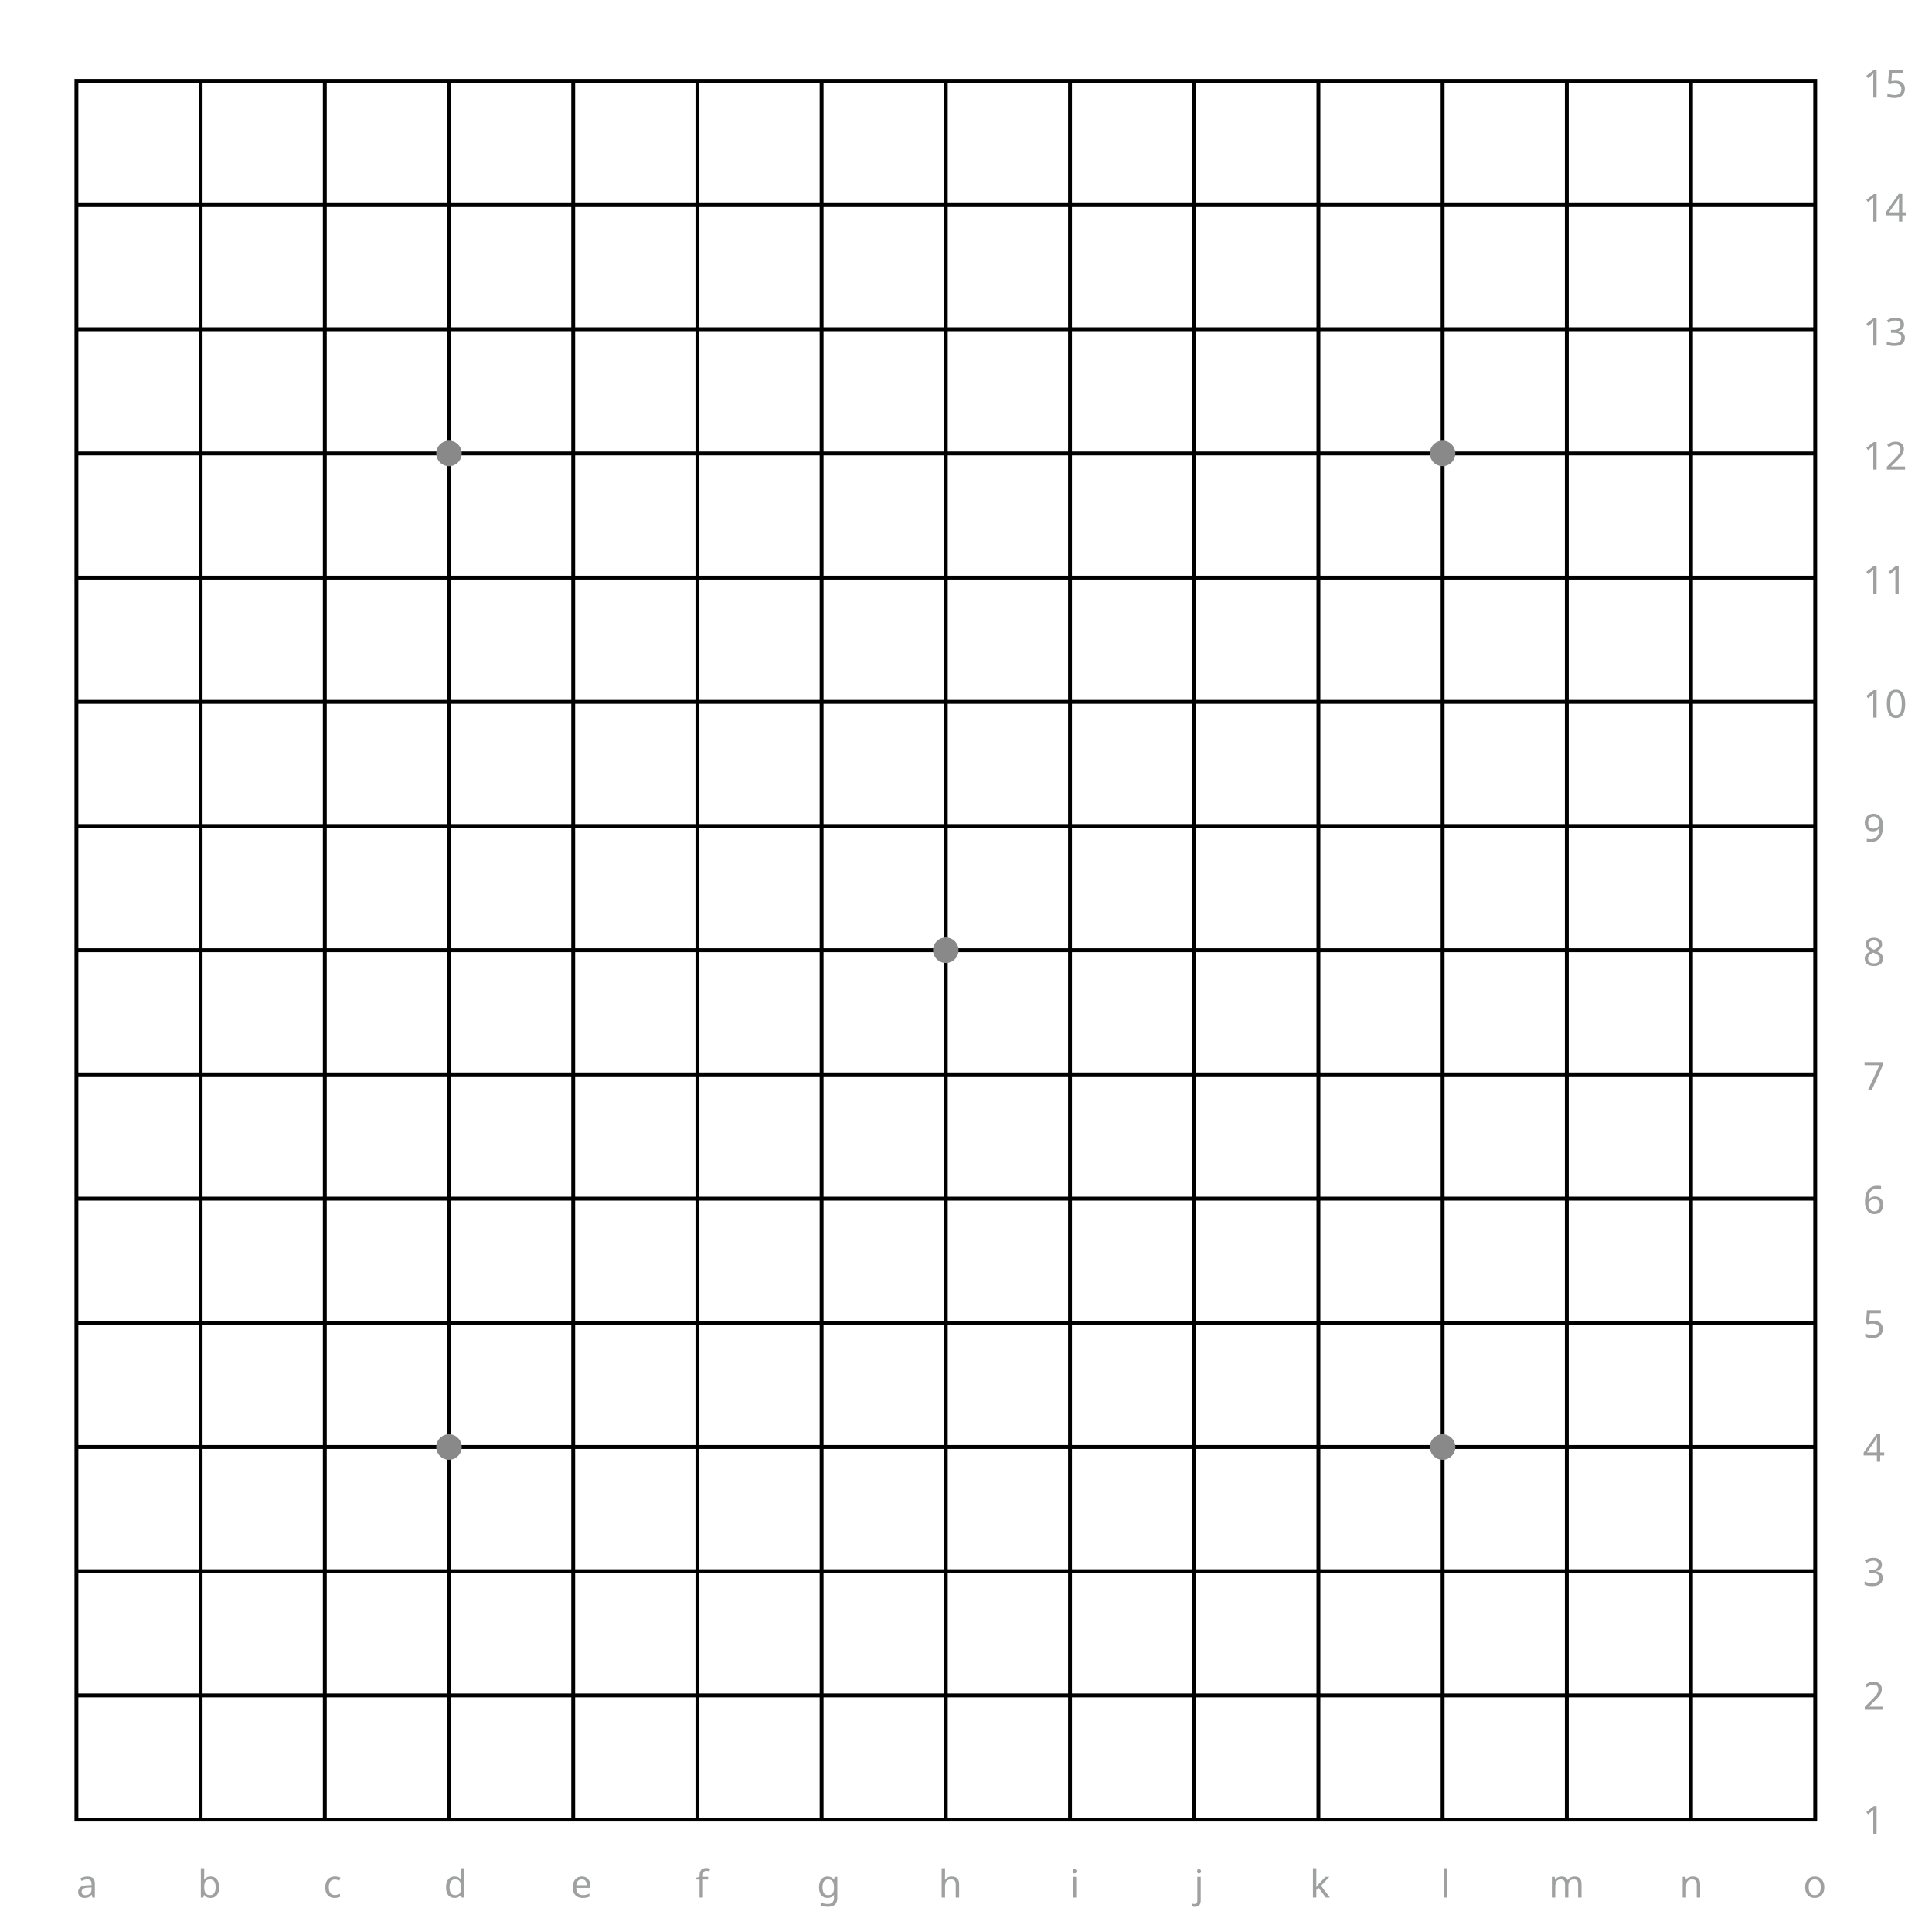
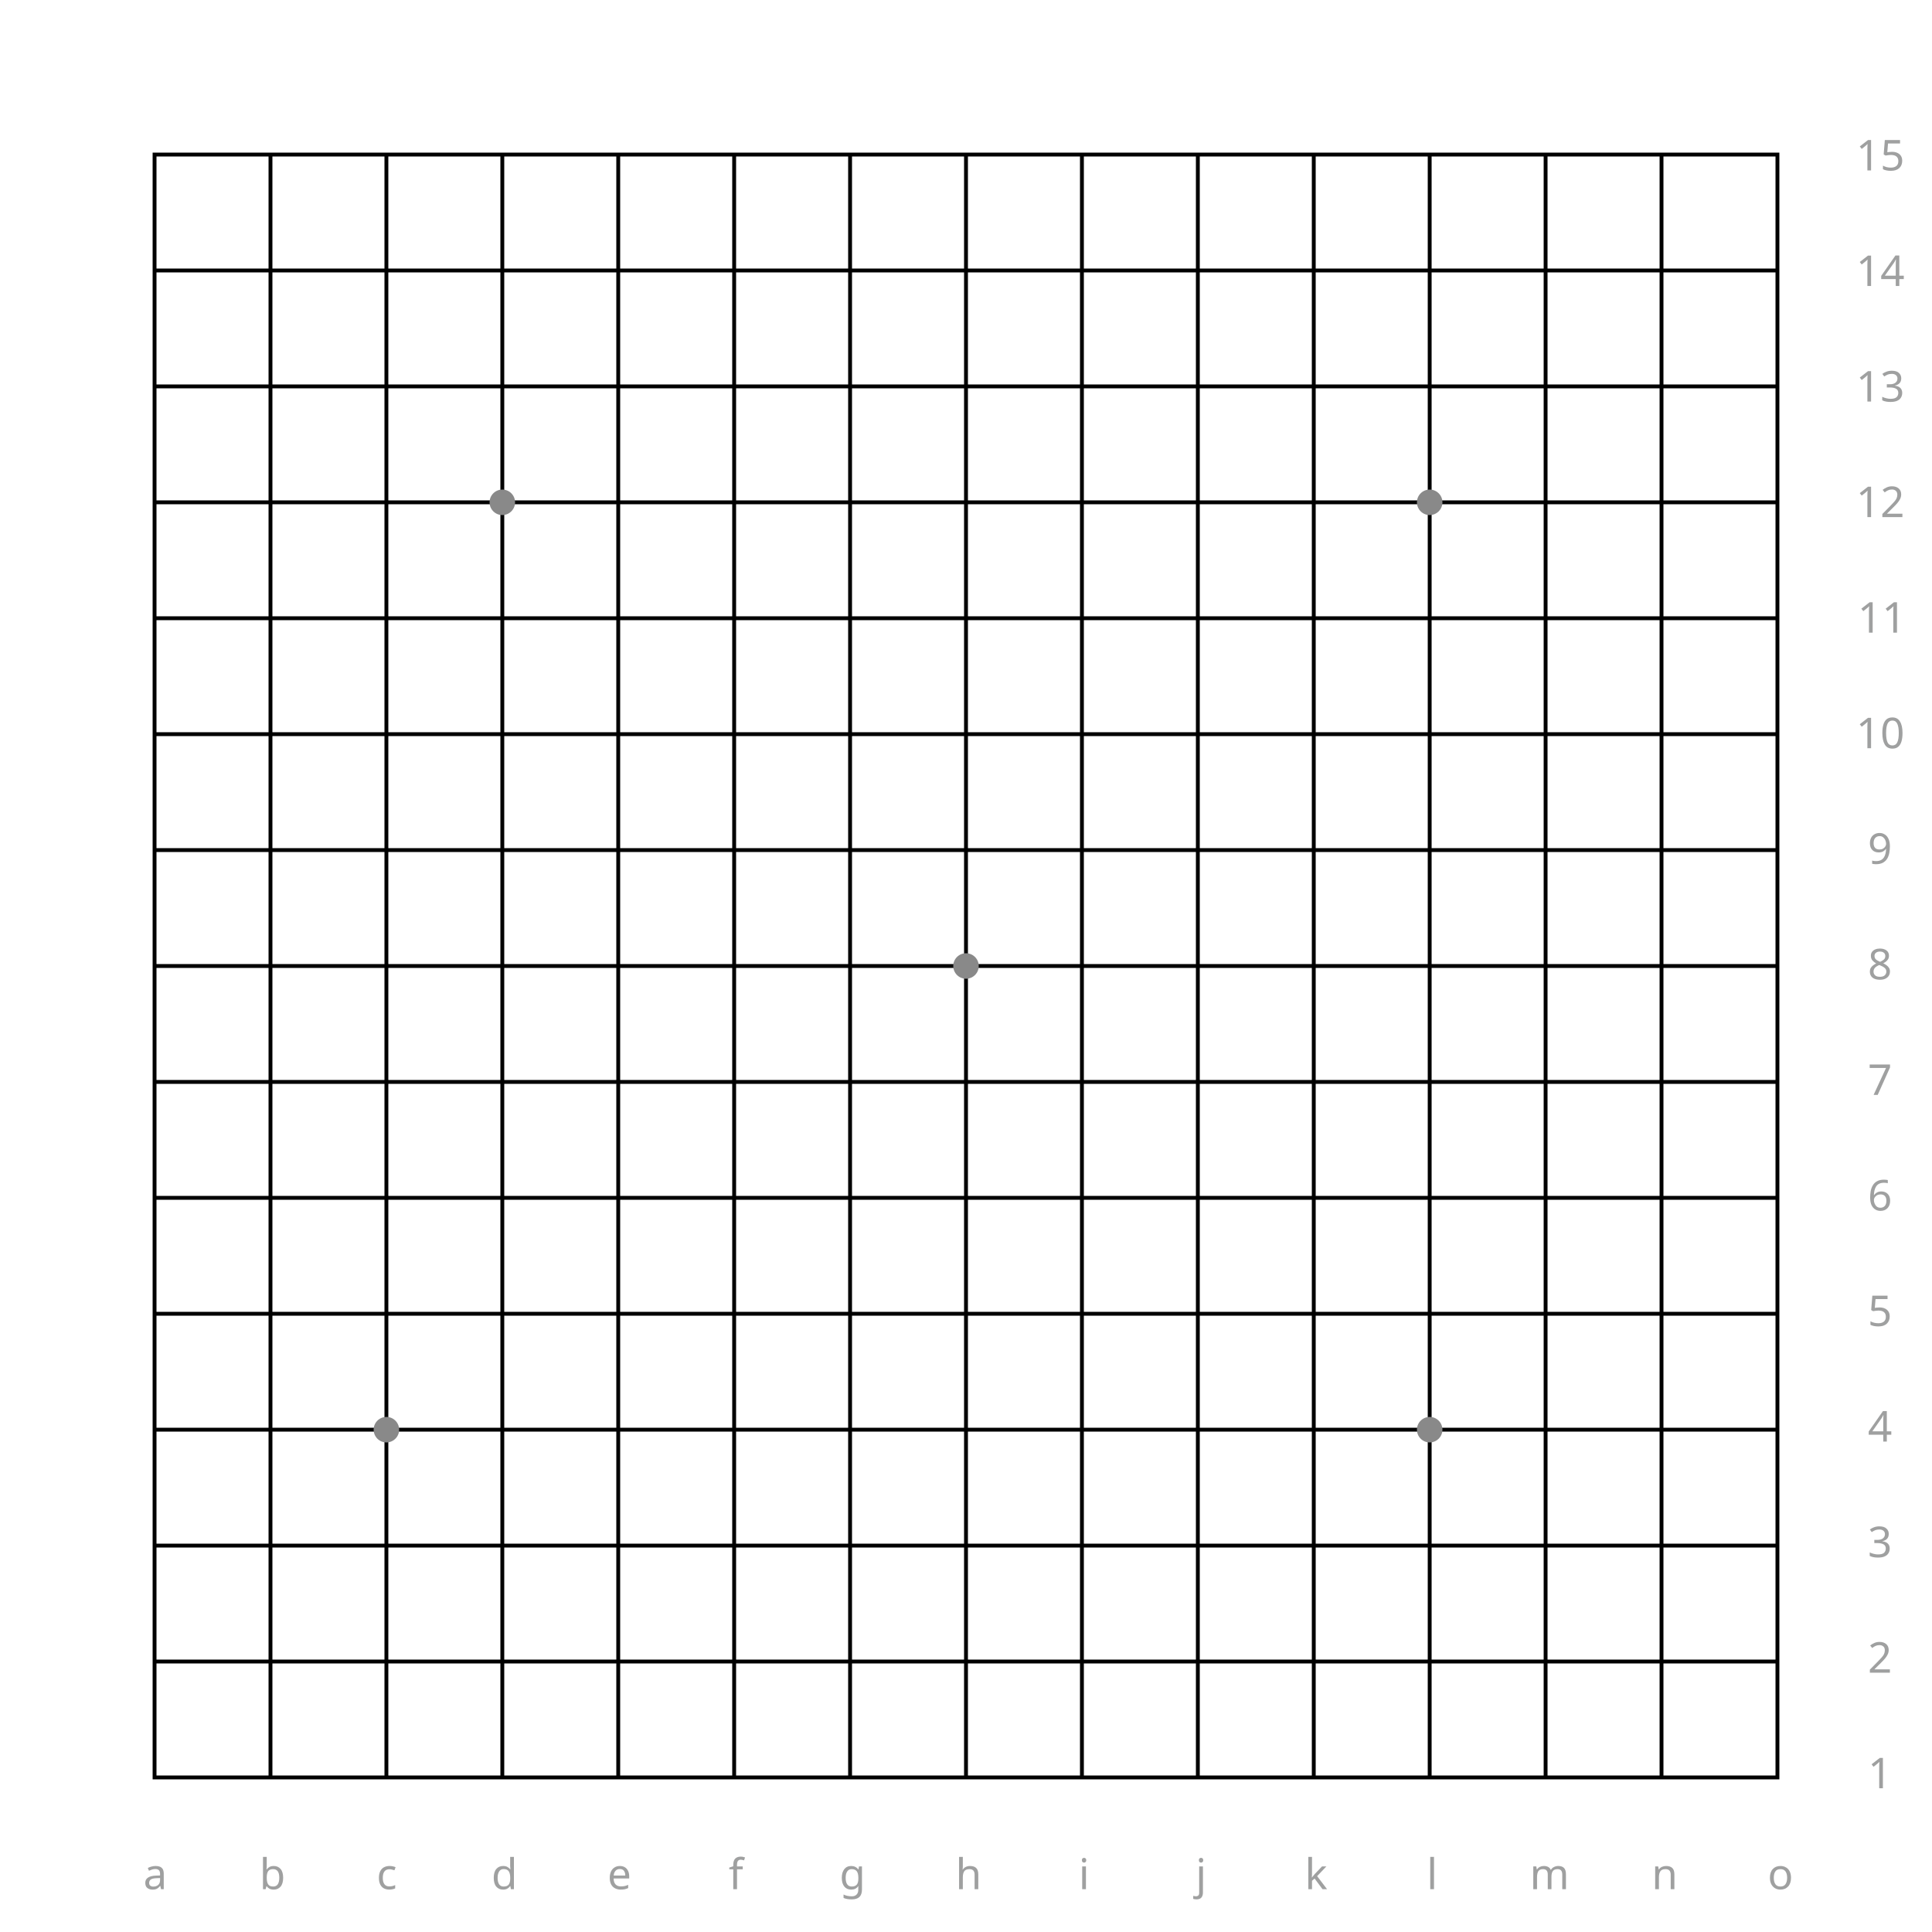
<svg xmlns="http://www.w3.org/2000/svg" version="1.1" id="图层_1" x="0px" y="0px" width="500px" height="500px" viewBox="0 0 500 500" enable-background="new 0 0 500 500" xml:space="preserve">
  <g>
-     <text transform="matrix(1 0 0 1 19.7654 491.0938)" fill="#9FA0A0" font-family="'ArialMT'" font-size="9.971">a</text>
-     <text transform="matrix(1 0 0 1 51.1301 491.0928)" fill="#9FA0A0" font-family="'ArialMT'" font-size="9.971">b</text>
-     <text transform="matrix(1 0 0 1 83.6404 491.0928)" fill="#9FA0A0" font-family="'ArialMT'" font-size="9.971">c</text>
-     <text transform="matrix(1 0 0 1 114.8914 491.0918)" fill="#9FA0A0" font-family="'ArialMT'" font-size="9.971">d</text>
-     <text transform="matrix(1 0 0 1 147.6731 491.0928)" fill="#9FA0A0" font-family="'ArialMT'" font-size="9.971">e</text>
-     <text transform="matrix(1 0 0 1 179.9509 491.0918)" fill="#9FA0A0" font-family="'ArialMT'" font-size="9.971">f</text>
-     <text transform="matrix(1 0 0 1 211.4133 491.0928)" fill="#9FA0A0" font-family="'ArialMT'" font-size="9.971">g</text>
-     <text transform="matrix(1 0 0 1 242.8616 491.0918)" fill="#9FA0A0" font-family="'ArialMT'" font-size="9.971">h</text>
-     <text transform="matrix(1 0 0 1 276.7971 491.0918)" fill="#9FA0A0" font-family="'ArialMT'" font-size="9.971">i</text>
-     <text transform="matrix(1 0 0 1 309.0247 491.0928)" fill="#9FA0A0" font-family="'ArialMT'" font-size="9.971">j</text>
-     <text transform="matrix(1 0 0 1 338.9446 491.0928)" fill="#9FA0A0" font-family="'ArialMT'" font-size="9.971">k</text>
-     <text transform="matrix(1 0 0 1 372.8079 491.0918)" fill="#9FA0A0" font-family="'ArialMT'" font-size="9.971">l</text>
-     <text transform="matrix(1 0 0 1 400.7805 491.0938)" fill="#9FA0A0" font-family="'ArialMT'" font-size="9.971">m</text>
-     <text transform="matrix(1 0 0 1 434.637 491.0918)" fill="#9FA0A0" font-family="'ArialMT'" font-size="9.971">n</text>
-     <text transform="matrix(1 0 0 1 466.6321 491.0928)" fill="#9FA0A0" font-family="'ArialMT'" font-size="9.971">o</text>
+     <text transform="matrix(1 0 0 1 37.0981 488.917)" fill="#9FA0A0" font-family="'ArialMT'" font-size="11">a</text>
+     <text transform="matrix(1 0 0 1 67.1231 488.917)" fill="#9FA0A0" font-family="'ArialMT'" font-size="11">b</text>
+     <text transform="matrix(1 0 0 1 97.4569 488.917)" fill="#9FA0A0" font-family="'ArialMT'" font-size="11">c</text>
+     <text transform="matrix(1 0 0 1 127.173 488.917)" fill="#9FA0A0" font-family="'ArialMT'" font-size="11">d</text>
+     <text transform="matrix(1 0 0 1 157.1979 488.917)" fill="#9FA0A0" font-family="'ArialMT'" font-size="11">e</text>
+     <text transform="matrix(1 0 0 1 188.5651 488.917)" fill="#9FA0A0" font-family="'ArialMT'" font-size="11">f</text>
+     <text transform="matrix(1 0 0 1 217.2478 488.917)" fill="#9FA0A0" font-family="'ArialMT'" font-size="11">g</text>
+     <text transform="matrix(1 0 0 1 247.2727 488.917)" fill="#9FA0A0" font-family="'ArialMT'" font-size="11">h</text>
+     <text transform="matrix(1 0 0 1 279.1346 488.917)" fill="#9FA0A0" font-family="'ArialMT'" font-size="11">i</text>
+     <text transform="matrix(1 0 0 1 309.4119 488.917)" fill="#9FA0A0" font-family="'ArialMT'" font-size="11">j</text>
+     <text transform="matrix(1 0 0 1 337.6563 488.917)" fill="#9FA0A0" font-family="'ArialMT'" font-size="11">k</text>
+     <text transform="matrix(1 0 0 1 369.2094 488.917)" fill="#9FA0A0" font-family="'ArialMT'" font-size="11">l</text>
+     <text transform="matrix(1 0 0 1 395.8747 488.917)" fill="#9FA0A0" font-family="'ArialMT'" font-size="11">m</text>
+     <text transform="matrix(1 0 0 1 427.4223 488.917)" fill="#9FA0A0" font-family="'ArialMT'" font-size="11">n</text>
+     <text transform="matrix(1 0 0 1 457.4473 488.917)" fill="#9FA0A0" font-family="'ArialMT'" font-size="11">o</text>
  </g>
  <g>
-     <rect x="19.775" y="20.917" fill="none" stroke="#000000" stroke-miterlimit="10" width="450" height="450" />
-     <line fill="none" stroke="#000000" stroke-miterlimit="10" x1="19.775" y1="53.06" x2="469.775" y2="53.06" />
-     <line fill="none" stroke="#000000" stroke-miterlimit="10" x1="19.775" y1="85.203" x2="469.775" y2="85.203" />
-     <line fill="none" stroke="#000000" stroke-miterlimit="10" x1="19.775" y1="117.346" x2="469.775" y2="117.346" />
-     <line fill="none" stroke="#000000" stroke-miterlimit="10" x1="19.775" y1="149.488" x2="469.775" y2="149.488" />
-     <line fill="none" stroke="#000000" stroke-miterlimit="10" x1="19.775" y1="181.631" x2="469.775" y2="181.631" />
-     <line fill="none" stroke="#000000" stroke-miterlimit="10" x1="19.775" y1="213.774" x2="469.775" y2="213.774" />
-     <line fill="none" stroke="#000000" stroke-miterlimit="10" x1="19.775" y1="245.917" x2="469.775" y2="245.917" />
-     <line fill="none" stroke="#000000" stroke-miterlimit="10" x1="19.775" y1="278.06" x2="469.775" y2="278.06" />
-     <line fill="none" stroke="#000000" stroke-miterlimit="10" x1="19.775" y1="310.203" x2="469.775" y2="310.203" />
-     <line fill="none" stroke="#000000" stroke-miterlimit="10" x1="19.775" y1="342.346" x2="469.775" y2="342.346" />
-     <line fill="none" stroke="#000000" stroke-miterlimit="10" x1="19.775" y1="374.488" x2="469.775" y2="374.488" />
-     <line fill="none" stroke="#000000" stroke-miterlimit="10" x1="19.775" y1="406.631" x2="469.775" y2="406.631" />
-     <line fill="none" stroke="#000000" stroke-miterlimit="10" x1="19.775" y1="438.774" x2="469.775" y2="438.774" />
-     <line fill="none" stroke="#000000" stroke-miterlimit="10" x1="437.632" y1="470.917" x2="437.632" y2="20.917" />
-     <line fill="none" stroke="#000000" stroke-miterlimit="10" x1="405.489" y1="470.917" x2="405.489" y2="20.917" />
-     <line fill="none" stroke="#000000" stroke-miterlimit="10" x1="373.346" y1="470.917" x2="373.346" y2="20.917" />
-     <line fill="none" stroke="#000000" stroke-miterlimit="10" x1="341.203" y1="470.917" x2="341.203" y2="20.917" />
-     <line fill="none" stroke="#000000" stroke-miterlimit="10" x1="309.06" y1="470.917" x2="309.06" y2="20.917" />
-     <line fill="none" stroke="#000000" stroke-miterlimit="10" x1="276.918" y1="470.917" x2="276.918" y2="20.917" />
-     <line fill="none" stroke="#000000" stroke-miterlimit="10" x1="244.775" y1="470.917" x2="244.775" y2="20.917" />
-     <line fill="none" stroke="#000000" stroke-miterlimit="10" x1="212.632" y1="470.917" x2="212.632" y2="20.917" />
-     <line fill="none" stroke="#000000" stroke-miterlimit="10" x1="180.489" y1="470.917" x2="180.489" y2="20.917" />
-     <line fill="none" stroke="#000000" stroke-miterlimit="10" x1="148.346" y1="470.917" x2="148.346" y2="20.917" />
-     <line fill="none" stroke="#000000" stroke-miterlimit="10" x1="116.203" y1="470.917" x2="116.203" y2="20.917" />
-     <line fill="none" stroke="#000000" stroke-miterlimit="10" x1="84.06" y1="470.917" x2="84.06" y2="20.917" />
-     <line fill="none" stroke="#000000" stroke-miterlimit="10" x1="51.918" y1="470.917" x2="51.918" y2="20.917" />
+     <rect x="40" y="40" fill="none" stroke="#000000" stroke-miterlimit="10" width="420" height="420" />
+     <line fill="none" stroke="#000000" stroke-miterlimit="10" x1="40" y1="70" x2="460" y2="70" />
+     <line fill="none" stroke="#000000" stroke-miterlimit="10" x1="40" y1="100" x2="460" y2="100" />
+     <line fill="none" stroke="#000000" stroke-miterlimit="10" x1="40" y1="130" x2="460" y2="130" />
+     <line fill="none" stroke="#000000" stroke-miterlimit="10" x1="40" y1="160" x2="460" y2="160" />
+     <line fill="none" stroke="#000000" stroke-miterlimit="10" x1="40" y1="190" x2="460" y2="190" />
+     <line fill="none" stroke="#000000" stroke-miterlimit="10" x1="40" y1="220" x2="460" y2="220" />
+     <line fill="none" stroke="#000000" stroke-miterlimit="10" x1="40" y1="250" x2="460" y2="250" />
+     <line fill="none" stroke="#000000" stroke-miterlimit="10" x1="40" y1="280" x2="460" y2="280" />
+     <line fill="none" stroke="#000000" stroke-miterlimit="10" x1="40" y1="310" x2="460" y2="310" />
+     <line fill="none" stroke="#000000" stroke-miterlimit="10" x1="40" y1="340" x2="460" y2="340" />
+     <line fill="none" stroke="#000000" stroke-miterlimit="10" x1="40" y1="370" x2="460" y2="370" />
+     <line fill="none" stroke="#000000" stroke-miterlimit="10" x1="40" y1="400" x2="460" y2="400" />
+     <line fill="none" stroke="#000000" stroke-miterlimit="10" x1="40" y1="430" x2="460" y2="430" />
+     <line fill="none" stroke="#000000" stroke-miterlimit="10" x1="430" y1="460" x2="430" y2="40" />
+     <line fill="none" stroke="#000000" stroke-miterlimit="10" x1="400" y1="460" x2="400" y2="40" />
+     <line fill="none" stroke="#000000" stroke-miterlimit="10" x1="370" y1="460" x2="370" y2="40" />
+     <line fill="none" stroke="#000000" stroke-miterlimit="10" x1="340" y1="460" x2="340" y2="40" />
+     <line fill="none" stroke="#000000" stroke-miterlimit="10" x1="310" y1="460" x2="310" y2="40" />
+     <line fill="none" stroke="#000000" stroke-miterlimit="10" x1="280" y1="460" x2="280" y2="40" />
+     <line fill="none" stroke="#000000" stroke-miterlimit="10" x1="250" y1="460" x2="250" y2="40" />
+     <line fill="none" stroke="#000000" stroke-miterlimit="10" x1="220" y1="460" x2="220" y2="40" />
+     <line fill="none" stroke="#000000" stroke-miterlimit="10" x1="190" y1="460" x2="190" y2="40" />
+     <line fill="none" stroke="#000000" stroke-miterlimit="10" x1="160" y1="460" x2="160" y2="40" />
+     <line fill="none" stroke="#000000" stroke-miterlimit="10" x1="130" y1="460" x2="130" y2="40" />
+     <line fill="none" stroke="#000000" stroke-miterlimit="10" x1="100" y1="460" x2="100" y2="40" />
+     <line fill="none" stroke="#000000" stroke-miterlimit="10" x1="70" y1="460" x2="70" y2="40" />
  </g>
  <g>
-     <text transform="matrix(1 0 0 1 482.112 474.584)" fill="#9FA0A0" font-family="'ArialMT'" font-size="10">1</text>
-     <text transform="matrix(1 0 0 1 482.112 442.4892)" fill="#9FA0A0" font-family="'ArialMT'" font-size="10">2</text>
-     <text transform="matrix(1 0 0 1 482.112 410.3934)" fill="#9FA0A0" font-family="'ArialMT'" font-size="10">3</text>
-     <text transform="matrix(1 0 0 1 482.112 378.2982)" fill="#9FA0A0" font-family="'ArialMT'" font-size="10">4</text>
-     <text transform="matrix(1 0 0 1 482.112 346.2034)" fill="#9FA0A0" font-family="'ArialMT'" font-size="10">5</text>
-     <text transform="matrix(1 0 0 1 482.112 314.1082)" fill="#9FA0A0" font-family="'ArialMT'" font-size="10">6</text>
-     <text transform="matrix(1 0 0 1 482.112 282.0124)" fill="#9FA0A0" font-family="'ArialMT'" font-size="10">7</text>
-     <text transform="matrix(1 0 0 1 482.112 249.9174)" fill="#9FA0A0" font-family="'ArialMT'" font-size="10">8</text>
-     <text transform="matrix(1 0 0 1 482.112 217.8221)" fill="#9FA0A0" font-family="'ArialMT'" font-size="10">9</text>
-     <text transform="matrix(1 0 0 1 482.1115 185.7268)" fill="#9FA0A0" font-family="'ArialMT'" font-size="10">10</text>
-     <text transform="matrix(1 0 0 1 482.1115 153.6316)" fill="#9FA0A0" font-family="'ArialMT'" font-size="10">11</text>
-     <text transform="matrix(1 0 0 1 482.1115 121.5363)" fill="#9FA0A0" font-family="'ArialMT'" font-size="10">12</text>
-     <text transform="matrix(1 0 0 1 482.1115 89.441)" fill="#9FA0A0" font-family="'ArialMT'" font-size="10">13</text>
-     <text transform="matrix(1 0 0 1 482.1115 57.3458)" fill="#9FA0A0" font-family="'ArialMT'" font-size="10">14</text>
-     <text transform="matrix(1 0 0 1 482.1115 25.2505)" fill="#9FA0A0" font-family="'ArialMT'" font-size="10">15</text>
+     <text transform="matrix(1 0 0 1 483.3863 462.8032)" fill="#9FA0A0" font-family="'ArialMT'" font-size="11">1</text>
+     <text transform="matrix(1 0 0 1 483.3863 432.8959)" fill="#9FA0A0" font-family="'ArialMT'" font-size="11">2</text>
+     <text transform="matrix(1 0 0 1 483.3863 402.9883)" fill="#9FA0A0" font-family="'ArialMT'" font-size="11">3</text>
+     <text transform="matrix(1 0 0 1 483.3863 373.0812)" fill="#9FA0A0" font-family="'ArialMT'" font-size="11">4</text>
+     <text transform="matrix(1 0 0 1 483.3863 343.1736)" fill="#9FA0A0" font-family="'ArialMT'" font-size="11">5</text>
+     <text transform="matrix(1 0 0 1 483.3863 313.2662)" fill="#9FA0A0" font-family="'ArialMT'" font-size="11">6</text>
+     <text transform="matrix(1 0 0 1 483.3863 283.3589)" fill="#9FA0A0" font-family="'ArialMT'" font-size="11">7</text>
+     <text transform="matrix(1 0 0 1 483.3863 253.4518)" fill="#9FA0A0" font-family="'ArialMT'" font-size="11">8</text>
+     <text transform="matrix(1 0 0 1 483.3863 223.5444)" fill="#9FA0A0" font-family="'ArialMT'" font-size="11">9</text>
+     <text transform="matrix(1 0 0 1 480.3267 193.6371)" fill="#9FA0A0" font-family="'ArialMT'" font-size="11">10</text>
+     <text transform="matrix(1 0 0 1 480.7349 163.7295)" fill="#9FA0A0" font-family="'ArialMT'" font-size="11">11</text>
+     <text transform="matrix(1 0 0 1 480.3267 133.8221)" fill="#9FA0A0" font-family="'ArialMT'" font-size="11">12</text>
+     <text transform="matrix(1 0 0 1 480.3267 103.9148)" fill="#9FA0A0" font-family="'ArialMT'" font-size="11">13</text>
+     <text transform="matrix(1 0 0 1 480.3267 74.0077)" fill="#9FA0A0" font-family="'ArialMT'" font-size="11">14</text>
+     <text transform="matrix(1 0 0 1 480.3264 44.0999)" fill="#9FA0A0" font-family="'ArialMT'" font-size="11">15</text>
  </g>
-   <circle fill="#898989" cx="116.203" cy="374.488" r="3.3" />
+   <circle fill="#898989" cx="100" cy="370" r="3.3" />
  <circle fill="#3E3A39" cx="826.033" cy="603.586" r="3.3" />
-   <circle fill="#898989" cx="244.775" cy="245.917" r="3.3" />
-   <circle fill="#898989" cx="373.346" cy="117.346" r="3.3" />
-   <circle fill="#898989" cx="116.203" cy="117.346" r="3.3" />
-   <circle fill="#898989" cx="373.346" cy="374.488" r="3.3" />
+   <circle fill="#898989" cx="250" cy="250" r="3.3" />
+   <circle fill="#898989" cx="370" cy="130" r="3.3" />
+   <circle fill="#898989" cx="130" cy="130" r="3.3" />
+   <circle fill="#898989" cx="370" cy="370" r="3.3" />
</svg>
